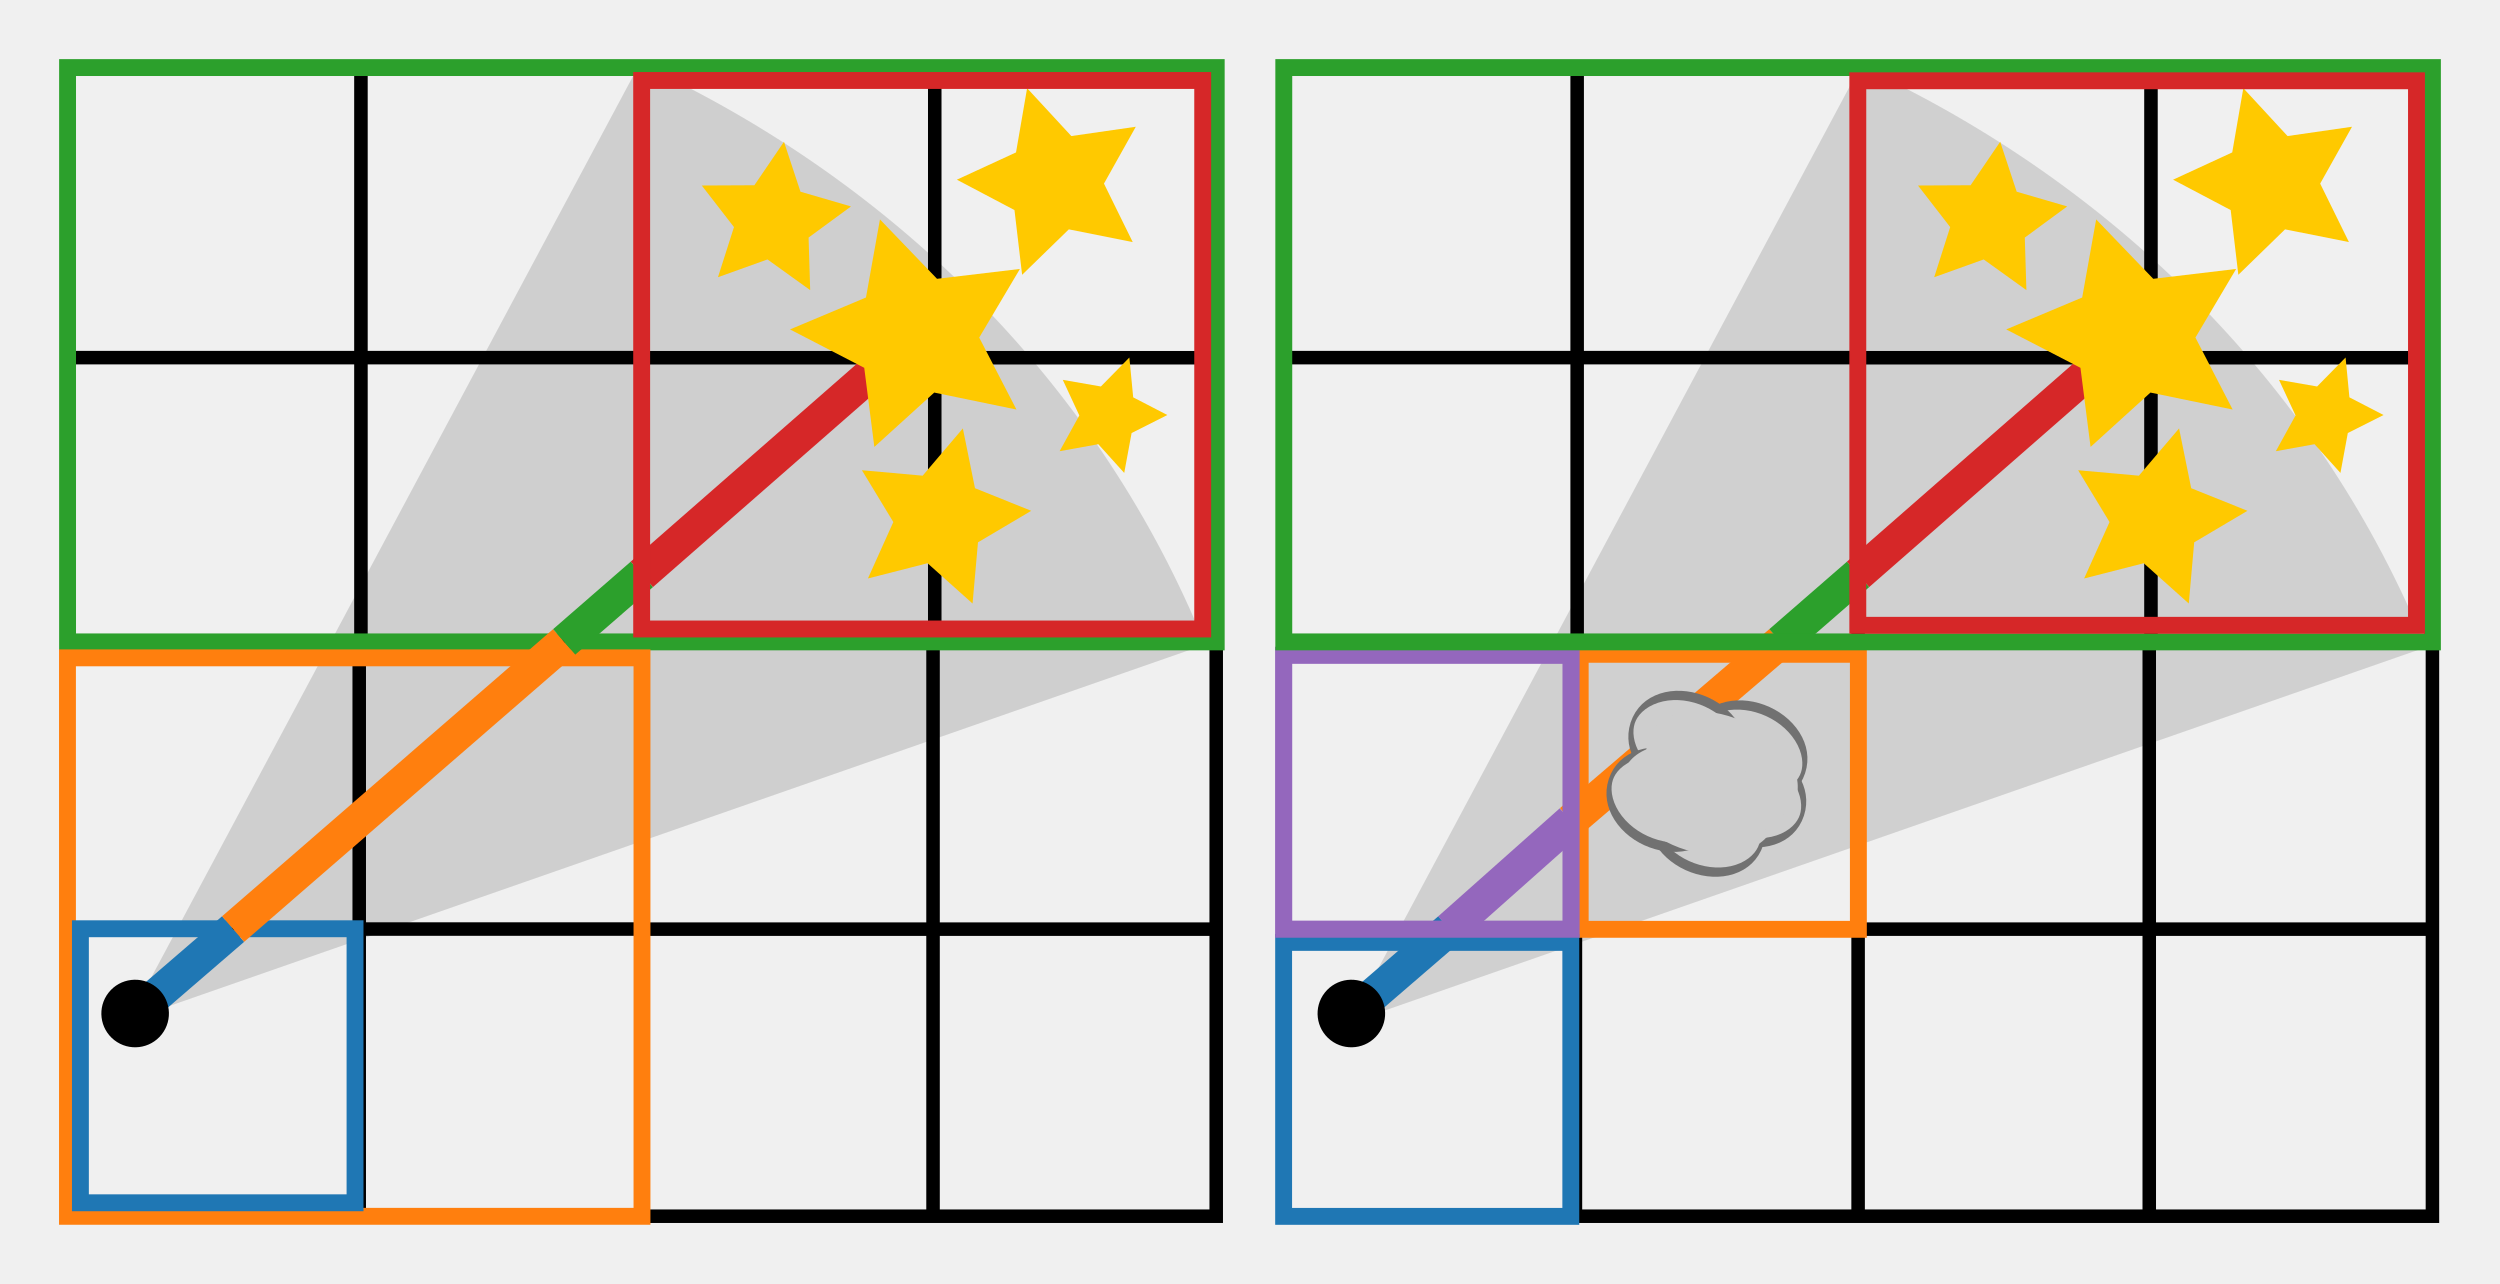
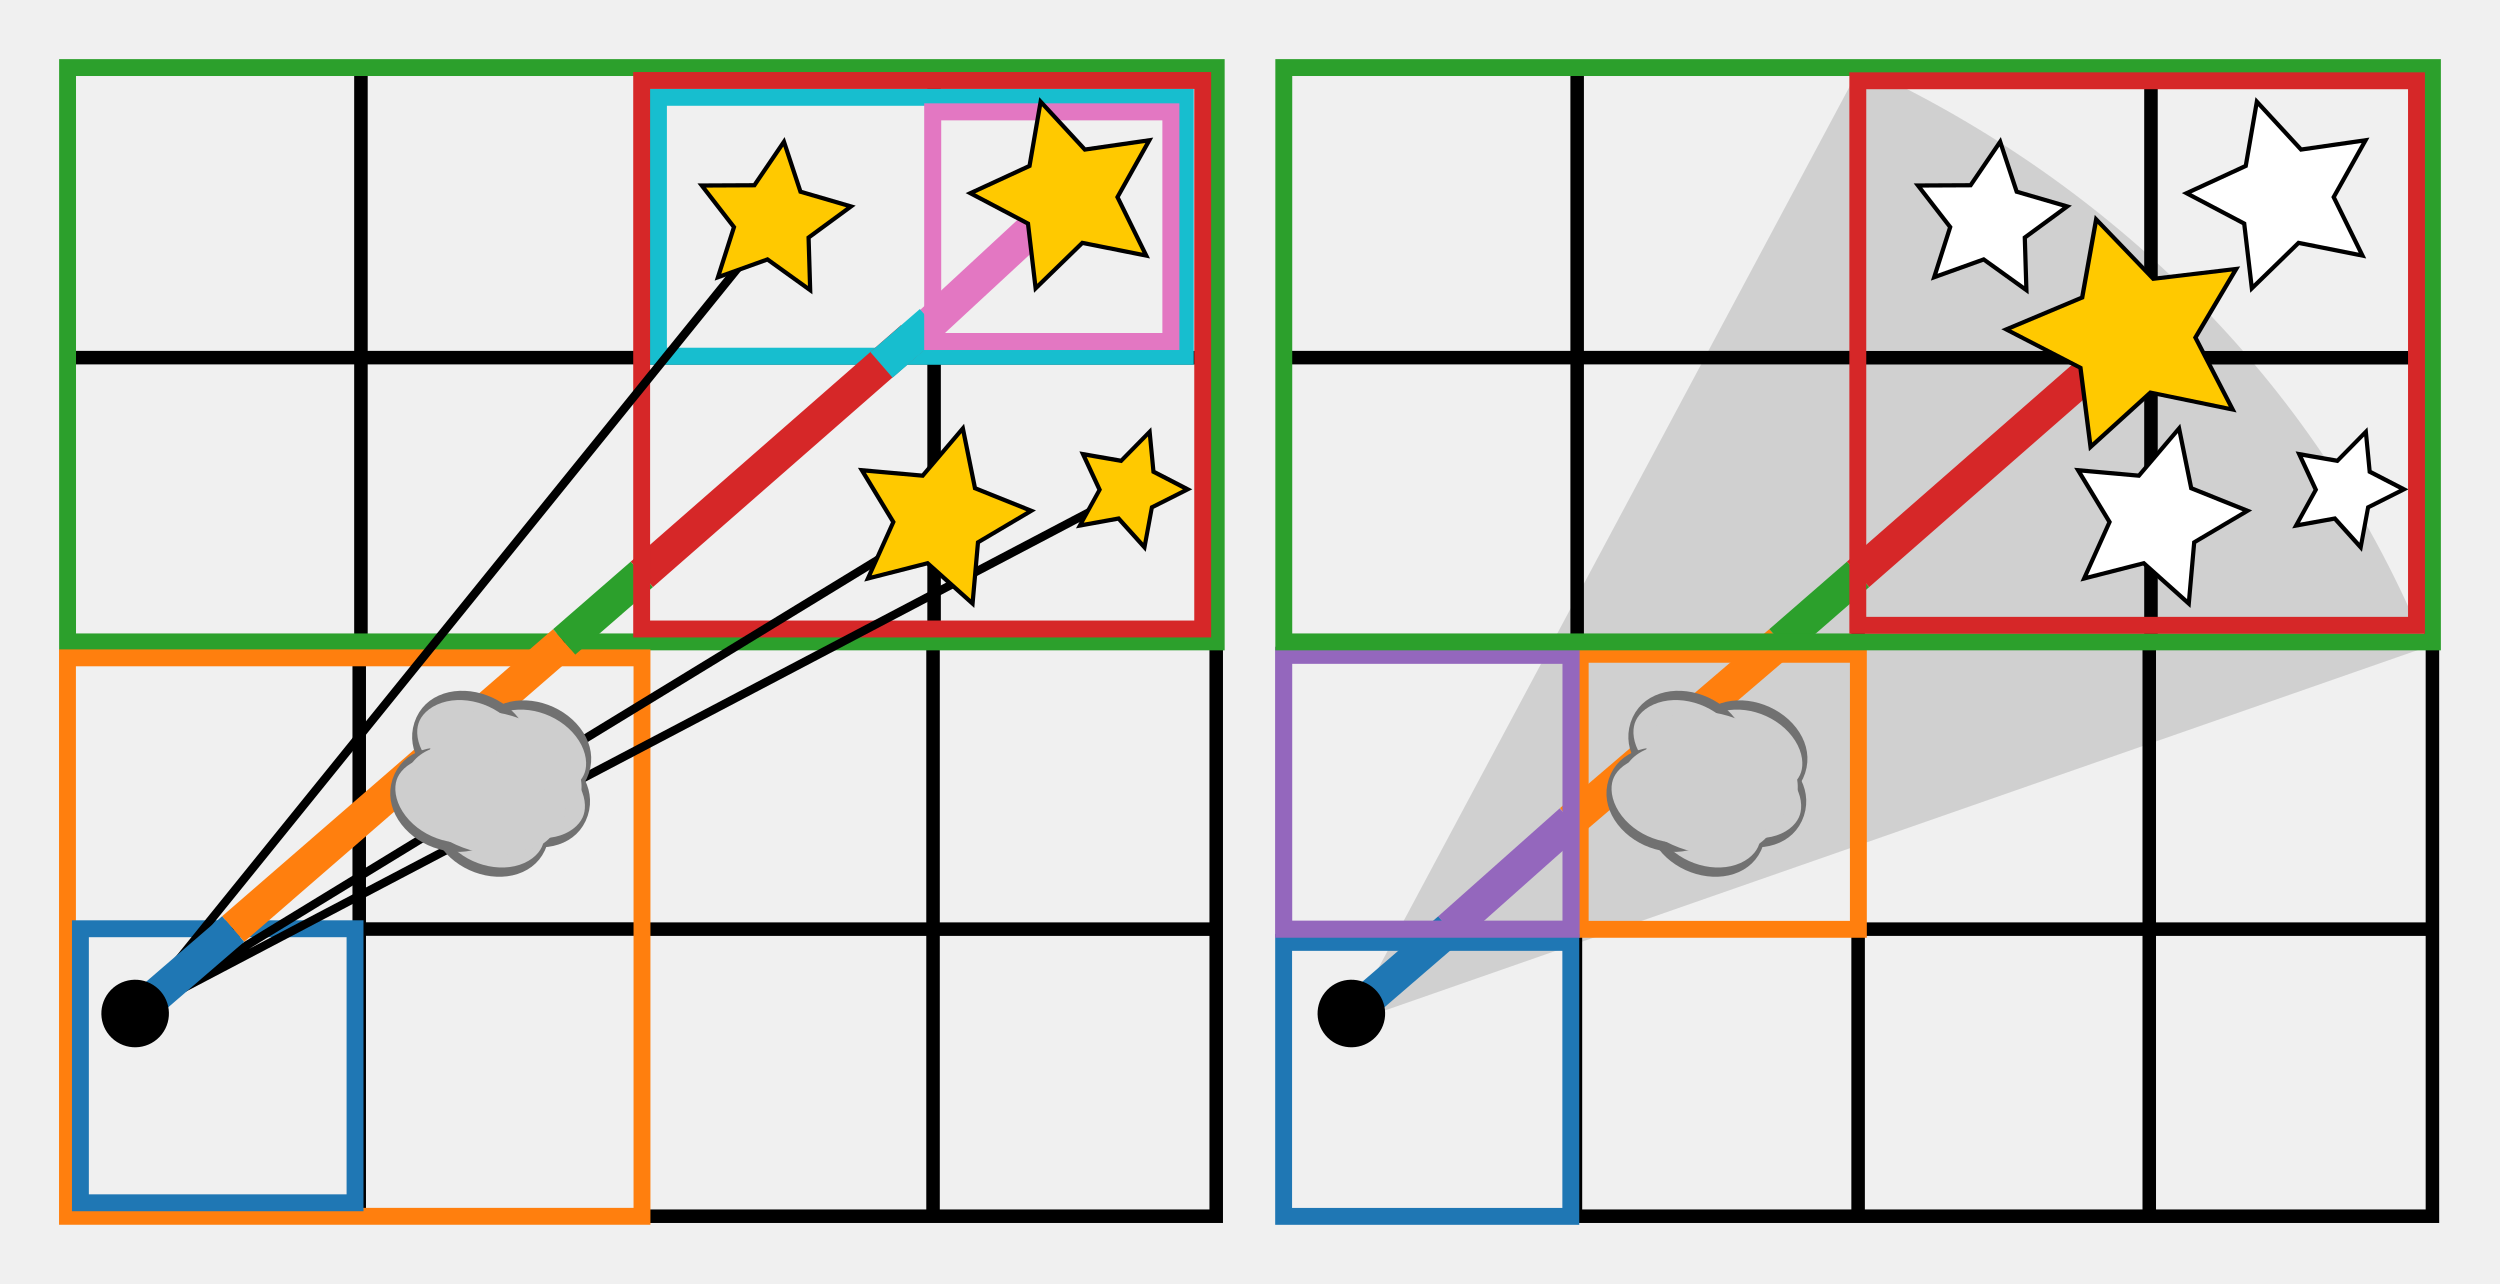
<svg xmlns="http://www.w3.org/2000/svg" width="740" height="380" viewBox="0 0 740 380" id="svg2" version="1.1">
  <defs id="defs4" />
  <g id="layer1" transform="translate(0,-672.3622)">
    <path style="opacity:1;fill:#000000;fill-opacity:0.133;stroke:none;stroke-width:5;stroke-miterlimit:4;stroke-dasharray:none;stroke-dashoffset:0;stroke-opacity:1" id="path4337-6" d="m 550.686,692.009 a 340.44,316.097 0 0 1 167.332,171.949 L 399.337,975.151 Z" />
-     <path style="opacity:1;fill:#000000;fill-opacity:0.137;stroke:none;stroke-width:5;stroke-miterlimit:4;stroke-dasharray:none;stroke-dashoffset:0;stroke-opacity:1" id="path4337" d="M 189.349,691.22 A 340.44,316.097 0 0 1 356.681,863.169 L 38,974.362 Z" />
    <path style="fill:none;fill-rule:evenodd;stroke:#000000;stroke-width:4;stroke-linecap:butt;stroke-linejoin:miter;stroke-miterlimit:4;stroke-dasharray:none;stroke-opacity:1" d="m 636.686,863.38 0,-170" id="path4276-3-6-5-2" />
    <path style="fill:none;fill-rule:evenodd;stroke:#000000;stroke-width:4;stroke-linecap:butt;stroke-linejoin:miter;stroke-miterlimit:4;stroke-dasharray:none;stroke-opacity:1" d="m 466.838,863.352 0,-170" id="path4276-7-3-9" />
    <path style="fill:none;fill-rule:evenodd;stroke:#000000;stroke-width:4;stroke-linecap:butt;stroke-linejoin:miter;stroke-miterlimit:4;stroke-dasharray:none;stroke-opacity:1" d="m 636.179,1032.521 0,-170" id="path4276-3-5-1" />
    <path style="fill:none;fill-rule:evenodd;stroke:#000000;stroke-width:4;stroke-linecap:butt;stroke-linejoin:miter;stroke-miterlimit:4;stroke-dasharray:none;stroke-opacity:1" d="m 466.33,1032.492 0,-170" id="path4276-6-2" />
    <path style="fill:none;fill-rule:evenodd;stroke:#000000;stroke-width:4;stroke-linecap:butt;stroke-linejoin:miter;stroke-miterlimit:4;stroke-dasharray:none;stroke-opacity:1" d="m 720.356,778.25 -170,0" id="path4276-3-6-7" />
    <path style="fill:none;fill-rule:evenodd;stroke:#000000;stroke-width:4;stroke-linecap:butt;stroke-linejoin:miter;stroke-miterlimit:4;stroke-dasharray:none;stroke-opacity:1" d="m 550.508,778.222 -170,0" id="path4276-7-0" />
    <path style="fill:none;fill-rule:evenodd;stroke:#000000;stroke-width:4;stroke-linecap:butt;stroke-linejoin:miter;stroke-miterlimit:4;stroke-dasharray:none;stroke-opacity:1" d="m 719.849,947.39 -170,0" id="path4276-3-9" />
    <path style="fill:none;fill-rule:evenodd;stroke:#000000;stroke-width:4;stroke-linecap:butt;stroke-linejoin:miter;stroke-miterlimit:4;stroke-dasharray:none;stroke-opacity:1" d="m 550,947.362 -170,0" id="path4276-36" />
-     <path style="fill:none;fill-rule:evenodd;stroke:#000000;stroke-width:4;stroke-linecap:butt;stroke-linejoin:miter;stroke-miterlimit:4;stroke-dasharray:none;stroke-opacity:1" d="m 276.686,863.38 0,-170" id="path4276-3-6-5" />
+     <path style="fill:none;fill-rule:evenodd;stroke:#000000;stroke-width:4;stroke-linecap:butt;stroke-linejoin:miter;stroke-miterlimit:4;stroke-dasharray:none;stroke-opacity:1" d="m 276.491,864.552 0,-170" id="path4276-3-6-5" />
    <path style="fill:none;fill-rule:evenodd;stroke:#000000;stroke-width:4;stroke-linecap:butt;stroke-linejoin:miter;stroke-miterlimit:4;stroke-dasharray:none;stroke-opacity:1" d="m 106.838,863.352 0,-170" id="path4276-7-3" />
    <path style="fill:none;fill-rule:evenodd;stroke:#000000;stroke-width:4;stroke-linecap:butt;stroke-linejoin:miter;stroke-miterlimit:4;stroke-dasharray:none;stroke-opacity:1" d="m 276.179,1032.521 0,-170" id="path4276-3-5" />
    <path style="fill:none;fill-rule:evenodd;stroke:#000000;stroke-width:4;stroke-linecap:butt;stroke-linejoin:miter;stroke-miterlimit:4;stroke-dasharray:none;stroke-opacity:1" d="m 106.33,1032.492 0,-170" id="path4276-6" />
    <path style="fill:none;fill-rule:evenodd;stroke:#000000;stroke-width:4;stroke-linecap:butt;stroke-linejoin:miter;stroke-miterlimit:4;stroke-dasharray:none;stroke-opacity:1" d="m 360.356,778.25 -170,0" id="path4276-3-6" />
    <path style="fill:none;fill-rule:evenodd;stroke:#000000;stroke-width:4;stroke-linecap:butt;stroke-linejoin:miter;stroke-miterlimit:4;stroke-dasharray:none;stroke-opacity:1" d="m 190.508,778.222 -170,0" id="path4276-7" />
    <path style="fill:none;fill-rule:evenodd;stroke:#000000;stroke-width:4;stroke-linecap:butt;stroke-linejoin:miter;stroke-miterlimit:4;stroke-dasharray:none;stroke-opacity:1" d="m 359.849,947.39 -170,0" id="path4276-3" />
    <path style="fill:none;fill-rule:evenodd;stroke:#000000;stroke-width:1px;stroke-linecap:butt;stroke-linejoin:miter;stroke-opacity:1" d="m 400,972.362 230,-200" id="path4383" />
    <rect style="fill:none;fill-opacity:1;stroke:#000000;stroke-width:7;stroke-miterlimit:4;stroke-dasharray:none;stroke-dashoffset:0;stroke-opacity:1" id="rect4138" width="1220" height="720" x="-6.017" y="1476.379" />
    <path style="fill:none;fill-rule:evenodd;stroke:#000000;stroke-width:7;stroke-linecap:butt;stroke-linejoin:miter;stroke-miterlimit:4;stroke-dasharray:none;stroke-opacity:1" d="m 603.984,1476.379 0,720" id="path4140" />
    <path style="fill:none;fill-rule:evenodd;stroke:#000000;stroke-width:7;stroke-linecap:butt;stroke-linejoin:miter;stroke-miterlimit:4;stroke-dasharray:none;stroke-opacity:1" d="m -6.017,1836.379 1220,0" id="path4142" />
    <path style="fill:none;fill-rule:evenodd;stroke:#000000;stroke-width:7;stroke-linecap:butt;stroke-linejoin:miter;stroke-miterlimit:4;stroke-dasharray:none;stroke-opacity:1" d="m 303.983,2196.379 0,-360" id="path4144" />
    <path style="fill:none;fill-rule:evenodd;stroke:#000000;stroke-width:7;stroke-linecap:butt;stroke-linejoin:miter;stroke-miterlimit:4;stroke-dasharray:none;stroke-opacity:1" d="m 903.984,1476.379 0,360" id="path4146" />
    <path style="fill:none;fill-rule:evenodd;stroke:#000000;stroke-width:7;stroke-linecap:butt;stroke-linejoin:miter;stroke-miterlimit:4;stroke-dasharray:none;stroke-opacity:1" d="m 153.983,2196.379 0,-190" id="path4150" />
    <path style="fill:none;fill-rule:evenodd;stroke:#000000;stroke-width:7;stroke-linecap:butt;stroke-linejoin:miter;stroke-miterlimit:4;stroke-dasharray:none;stroke-opacity:1" d="m -6.017,2006.379 310,0" id="path4152" />
    <path style="fill:none;fill-rule:evenodd;stroke:#000000;stroke-width:1px;stroke-linecap:butt;stroke-linejoin:miter;stroke-opacity:1" d="m 53.983,2146.379 1010,-500" id="path4158" />
    <path style="fill:none;fill-rule:evenodd;stroke:#1f77b4;stroke-width:15;stroke-linecap:butt;stroke-linejoin:miter;stroke-miterlimit:4;stroke-dasharray:none;stroke-opacity:1" d="m 53.983,2146.379 100,-50" id="path4160" />
    <path style="fill:none;fill-rule:evenodd;stroke:#ff7f0e;stroke-width:15;stroke-linecap:butt;stroke-linejoin:miter;stroke-miterlimit:4;stroke-dasharray:none;stroke-opacity:1" d="m 303.983,2021.379 -150,75" id="path4162" />
    <path style="fill:none;fill-rule:evenodd;stroke:#2ca02c;stroke-width:15;stroke-linecap:butt;stroke-linejoin:miter;stroke-miterlimit:4;stroke-dasharray:none;stroke-opacity:1" d="m 303.983,2021.379 300,-147" id="path4164" />
    <path style="fill:none;fill-rule:evenodd;stroke:#000000;stroke-width:1;stroke-linecap:butt;stroke-linejoin:miter;stroke-miterlimit:4;stroke-dasharray:none;stroke-opacity:1" d="m 903.984,1725.379 -300,149" id="path4166" />
    <path style="fill:none;fill-rule:evenodd;stroke:#d62728;stroke-width:15;stroke-linecap:butt;stroke-linejoin:miter;stroke-miterlimit:4;stroke-dasharray:none;stroke-opacity:1" d="m 680.984,1836.379 -77,38" id="path4168" />
    <path style="fill:none;fill-rule:evenodd;stroke:#9467bd;stroke-width:15;stroke-linecap:butt;stroke-linejoin:miter;stroke-miterlimit:4;stroke-dasharray:none;stroke-opacity:1" d="m 680.984,1836.379 223,-111" id="path4170" />
    <path style="fill:none;fill-rule:evenodd;stroke:#8c564b;stroke-width:15;stroke-linecap:butt;stroke-linejoin:miter;stroke-miterlimit:4;stroke-dasharray:none;stroke-opacity:1" d="m 903.984,1725.379 158,-78" id="path4172" />
    <path style="fill:#000000;fill-opacity:1;stroke:none;stroke-width:1.904;stroke-miterlimit:4;stroke-dasharray:none;stroke-dashoffset:0;stroke-opacity:1" id="path4156" d="m 72.292,2132.509 a 18.736,18.736 0 0 1 3.153,26.308 18.736,18.736 0 0 1 -26.308,3.153 18.736,18.736 0 0 1 -3.154,-26.308 18.736,18.736 0 0 1 26.308,-3.155" />
    <path style="fill:#ffc900;fill-opacity:1;stroke:none;stroke-width:4;stroke-miterlimit:4;stroke-dasharray:none;stroke-dashoffset:0;stroke-opacity:1" id="path4154" d="m 1055.461,437.793 -26.161,-0.136 -14.943,21.474 -7.955,-24.922 -25.04,-7.576 21.244,-15.267 -0.533,-26.156 21.085,15.487 24.711,-8.589 -8.213,24.838 z" transform="matrix(0.8149636,0.5795122,-0.5795122,0.8149636,402.0646,647.6592)" />
    <path style="fill:#ffc900;fill-opacity:1;stroke:none;stroke-width:4;stroke-miterlimit:4;stroke-dasharray:none;stroke-dashoffset:0;stroke-opacity:1" id="path4154-5" d="m 1032.774,431.665 -26.161,-0.136 -14.943,21.474 -7.955,-24.922 -25.04,-7.576 21.244,-15.267 -0.533,-26.156 21.085,15.487 24.711,-8.589 -8.213,24.838 z" transform="matrix(1.564994,0.3152029,-0.29778,1.478489,-376.6299,711.7462)" />
    <path style="fill:#ffc900;fill-opacity:1;stroke:none;stroke-width:4;stroke-miterlimit:4;stroke-dasharray:none;stroke-dashoffset:0;stroke-opacity:1" id="path4154-6" d="m 1095.582,600.313 -26.161,-0.136 -14.943,21.474 -7.955,-24.922 -25.04,-7.576 21.244,-15.267 -0.533,-26.156 21.085,15.487 24.711,-8.589 -8.213,24.838 z" transform="matrix(0.8603799,0.7617015,-0.7817544,0.8830307,615.9607,407.371)" />
    <path style="fill:#ffc900;fill-opacity:1;stroke:none;stroke-width:4;stroke-miterlimit:4;stroke-dasharray:none;stroke-dashoffset:0;stroke-opacity:1" id="path4154-2" d="m 1202.922,561.327 -26.161,-0.136 -14.943,21.474 -7.955,-24.922 -25.04,-7.576 21.244,-15.267 -0.533,-26.156 21.085,15.487 24.711,-8.589 -8.213,24.838 z" transform="matrix(-0.3715915,0.6816355,-0.6417934,-0.3498717,1939.824,1072.643)" />
    <path style="fill:#ffc900;fill-opacity:1;stroke:none;stroke-width:4;stroke-miterlimit:4;stroke-dasharray:none;stroke-dashoffset:0;stroke-opacity:1" id="path4154-9" d="m 1202.155,448.519 -26.161,-0.136 -14.943,21.474 -7.955,-24.922 -25.04,-7.576 21.244,-15.267 -0.533,-26.156 21.085,15.487 24.711,-8.589 -8.213,24.838 z" transform="matrix(1.215964,0.23555,-0.2356592,1.216528,-187.1416,763.3916)" />
    <path style="fill:none;fill-rule:evenodd;stroke:#000000;stroke-width:7;stroke-linecap:butt;stroke-linejoin:miter;stroke-miterlimit:4;stroke-dasharray:none;stroke-opacity:1" d="m 1561.984,2006.379 300,0" id="path4656" />
    <g id="g4623" transform="matrix(-0.3789016,-0.09054218,0.3236743,-0.5481877,1799.678,2057.205)">
      <g id="g4645">
        <path style="fill:#cecece;fill-opacity:1;stroke:#717171;stroke-width:10;stroke-miterlimit:4;stroke-dasharray:none;stroke-dashoffset:0;stroke-opacity:1" id="path4546" d="m 366.514,142.339 a 140,46.667 0 0 1 23.558,65.527 140,46.667 0 0 1 -196.581,7.854 140,46.667 0 0 1 -23.566,-65.527 140,46.667 0 0 1 196.58,-7.857" />
        <path style="fill:#cecece;fill-opacity:1;stroke:#717171;stroke-width:10;stroke-miterlimit:4;stroke-dasharray:none;stroke-dashoffset:0;stroke-opacity:1" id="path4546-1" d="M 434.639,98.901 A 140,46.667 0 0 1 458.197,164.429 140,46.667 0 0 1 261.616,172.283 140,46.667 0 0 1 238.05,106.756 140,46.667 0 0 1 434.629,98.899" />
        <path style="fill:#cecece;fill-opacity:1;stroke:#717171;stroke-width:10;stroke-miterlimit:4;stroke-dasharray:none;stroke-dashoffset:0;stroke-opacity:1" id="path4546-2" d="m 398.701,183.589 a 140,46.667 0 0 1 23.558,65.527 140,46.667 0 0 1 -196.581,7.854 140,46.667 0 0 1 -23.566,-65.527 140,46.667 0 0 1 196.58,-7.857" />
        <path style="fill:#cecece;fill-opacity:1;stroke:#717171;stroke-width:10;stroke-miterlimit:4;stroke-dasharray:none;stroke-dashoffset:0;stroke-opacity:1" id="path4546-7" d="m 545.264,169.839 a 140,46.667 0 0 1 23.558,65.527 140,46.667 0 0 1 -196.581,7.854 140,46.667 0 0 1 -23.566,-65.527 140,46.667 0 0 1 196.58,-7.857" />
        <path style="fill:#cecece;fill-opacity:1;stroke:#717171;stroke-width:10;stroke-miterlimit:4;stroke-dasharray:none;stroke-dashoffset:0;stroke-opacity:1" id="path4546-0" d="m 548.389,107.339 a 140,46.667 0 0 1 23.558,65.527 140,46.667 0 0 1 -196.581,7.854 140,46.667 0 0 1 -23.566,-65.527 140,46.667 0 0 1 196.58,-7.857" />
        <path style="fill:#cecece;fill-opacity:1;stroke:none;stroke-width:10;stroke-miterlimit:4;stroke-dasharray:none;stroke-dashoffset:0;stroke-opacity:1" id="path4546-0-9" d="m 464.799,152.571 a 183.75,52.135 0 0 1 30.92,73.206 183.75,52.135 0 0 1 -258.012,8.774 183.75,52.135 0 0 1 -30.931,-73.206 183.75,52.135 0 0 1 258.011,-8.778" />
        <path style="fill:#cecece;fill-opacity:1;stroke:none;stroke-width:10;stroke-miterlimit:4;stroke-dasharray:none;stroke-dashoffset:0;stroke-opacity:1" id="path4546-0-9-3" d="m 493.237,118.196 a 183.75,52.135 0 0 1 30.92,73.206 183.75,52.135 0 0 1 -258.012,8.774 183.75,52.135 0 0 1 -30.931,-73.206 183.75,52.135 0 0 1 258.011,-8.778" />
        <path style="fill:#cecece;fill-opacity:1;stroke:none;stroke-width:10;stroke-miterlimit:4;stroke-dasharray:none;stroke-dashoffset:0;stroke-opacity:1" id="path4546-0-9-6" d="m 479.799,155.071 a 183.75,52.135 0 0 1 30.92,73.206 183.75,52.135 0 0 1 -258.012,8.774 183.75,52.135 0 0 1 -30.931,-73.206 183.75,52.135 0 0 1 258.011,-8.778" />
        <path style="fill:#cecece;fill-opacity:1;stroke:none;stroke-width:10;stroke-miterlimit:4;stroke-dasharray:none;stroke-dashoffset:0;stroke-opacity:1" id="path4546-0-9-0" d="m 508.916,114.372 a 183.75,52.135 0 0 1 30.92,73.206 183.75,52.135 0 0 1 -258.012,8.774 183.75,52.135 0 0 1 -30.931,-73.206 183.75,52.135 0 0 1 258.011,-8.778" />
      </g>
    </g>
    <rect style="fill:none;fill-opacity:1;stroke:#000000;stroke-width:7;stroke-miterlimit:4;stroke-dasharray:none;stroke-dashoffset:0;stroke-opacity:1" id="rect4138-8" width="1220" height="720" x="1251.984" y="1476.379" />
    <path style="fill:none;fill-rule:evenodd;stroke:#000000;stroke-width:7;stroke-linecap:butt;stroke-linejoin:miter;stroke-miterlimit:4;stroke-dasharray:none;stroke-opacity:1" d="m 1861.984,1476.379 0,720" id="path4140-9" />
    <path style="fill:none;fill-rule:evenodd;stroke:#000000;stroke-width:7;stroke-linecap:butt;stroke-linejoin:miter;stroke-miterlimit:4;stroke-dasharray:none;stroke-opacity:1" d="m 1251.984,1836.379 1220,0" id="path4142-7" />
    <path style="fill:none;fill-rule:evenodd;stroke:#000000;stroke-width:7;stroke-linecap:butt;stroke-linejoin:miter;stroke-miterlimit:4;stroke-dasharray:none;stroke-opacity:1" d="m 1561.984,2196.379 0,-360" id="path4144-3" />
    <path style="fill:none;fill-rule:evenodd;stroke:#000000;stroke-width:7;stroke-linecap:butt;stroke-linejoin:miter;stroke-miterlimit:4;stroke-dasharray:none;stroke-opacity:1" d="m 2161.983,1476.379 0,360" id="path4146-6" />
    <path style="fill:none;fill-rule:evenodd;stroke:#000000;stroke-width:7;stroke-linecap:butt;stroke-linejoin:miter;stroke-miterlimit:4;stroke-dasharray:none;stroke-opacity:1" d="m 1411.984,2196.379 0,-190" id="path4150-1" />
    <path style="fill:none;fill-rule:evenodd;stroke:#000000;stroke-width:7;stroke-linecap:butt;stroke-linejoin:miter;stroke-miterlimit:4;stroke-dasharray:none;stroke-opacity:1" d="m 1251.984,2006.379 310,0" id="path4152-2" />
    <path style="fill:none;fill-rule:evenodd;stroke:#000000;stroke-width:1px;stroke-linecap:butt;stroke-linejoin:miter;stroke-opacity:1" d="m 1311.984,2146.379 1010,-500" id="path4158-9" />
    <path style="fill:none;fill-rule:evenodd;stroke:#1f77b4;stroke-width:15;stroke-linecap:butt;stroke-linejoin:miter;stroke-miterlimit:4;stroke-dasharray:none;stroke-opacity:1" d="m 1311.984,2146.379 100,-50" id="path4160-3" />
    <path style="fill:none;fill-rule:evenodd;stroke:#ff7f0e;stroke-width:15;stroke-linecap:butt;stroke-linejoin:miter;stroke-miterlimit:4;stroke-dasharray:none;stroke-opacity:1" d="m 1561.984,2021.379 -150,75" id="path4162-1" />
    <path style="fill:none;fill-rule:evenodd;stroke:#000000;stroke-width:1;stroke-linecap:butt;stroke-linejoin:miter;stroke-miterlimit:4;stroke-dasharray:none;stroke-opacity:1" d="m 2161.983,1725.379 -300,149" id="path4166-9" />
    <path style="fill:none;fill-rule:evenodd;stroke:#d62728;stroke-width:15;stroke-linecap:butt;stroke-linejoin:miter;stroke-miterlimit:4;stroke-dasharray:none;stroke-opacity:1" d="m 1938.984,1836.379 -77,38" id="path4168-4" />
    <path style="fill:none;fill-rule:evenodd;stroke:#9467bd;stroke-width:15;stroke-linecap:butt;stroke-linejoin:miter;stroke-miterlimit:4;stroke-dasharray:none;stroke-opacity:1" d="m 1938.984,1836.379 223,-111" id="path4170-7" />
    <path style="fill:none;fill-rule:evenodd;stroke:#8c564b;stroke-width:15;stroke-linecap:butt;stroke-linejoin:miter;stroke-miterlimit:4;stroke-dasharray:none;stroke-opacity:1" d="m 2161.983,1725.379 158,-78" id="path4172-8" />
    <path style="fill:#ffc900;fill-opacity:1;stroke:none;stroke-width:4;stroke-miterlimit:4;stroke-dasharray:none;stroke-dashoffset:0;stroke-opacity:1" id="path4154-4" d="m 1055.461,437.793 -26.161,-0.136 -14.943,21.474 -7.955,-24.922 -25.04,-7.576 21.244,-15.267 -0.533,-26.156 21.085,15.487 24.711,-8.589 -8.213,24.838 z" transform="matrix(0.8149636,0.5795122,-0.5795122,0.8149636,1664.259,642.7195)" />
    <path style="fill:#000000;fill-opacity:1;stroke:none;stroke-width:1.904;stroke-miterlimit:4;stroke-dasharray:none;stroke-dashoffset:0;stroke-opacity:1" id="path4156-5" d="m 1330.292,2132.509 a 18.736,18.736 0 0 1 3.153,26.308 18.736,18.736 0 0 1 -26.308,3.153 18.736,18.736 0 0 1 -3.154,-26.308 18.736,18.736 0 0 1 26.308,-3.155" />
    <path style="fill:#ffc900;fill-opacity:1;stroke:none;stroke-width:4;stroke-miterlimit:4;stroke-dasharray:none;stroke-dashoffset:0;stroke-opacity:1" id="path4154-5-0" d="m 1032.774,431.665 -26.161,-0.136 -14.943,21.474 -7.955,-24.922 -25.04,-7.576 21.244,-15.267 -0.533,-26.156 21.085,15.487 24.711,-8.589 -8.213,24.838 z" transform="matrix(1.564994,0.3152029,-0.29778,1.478489,885.5643,706.8066)" />
    <path style="fill:#ffc900;fill-opacity:1;stroke:none;stroke-width:4;stroke-miterlimit:4;stroke-dasharray:none;stroke-dashoffset:0;stroke-opacity:1" id="path4154-6-3" d="m 1095.582,600.313 -26.161,-0.136 -14.943,21.474 -7.955,-24.922 -25.04,-7.576 21.244,-15.267 -0.533,-26.156 21.085,15.487 24.711,-8.589 -8.213,24.838 z" transform="matrix(0.8603799,0.7617015,-0.7817544,0.8830307,1878.155,402.4313)" />
    <path style="fill:#ffc900;fill-opacity:1;stroke:none;stroke-width:4;stroke-miterlimit:4;stroke-dasharray:none;stroke-dashoffset:0;stroke-opacity:1" id="path4154-2-6" d="m 1202.922,561.327 -26.161,-0.136 -14.943,21.474 -7.955,-24.922 -25.04,-7.576 21.244,-15.267 -0.533,-26.156 21.085,15.487 24.711,-8.589 -8.213,24.838 z" transform="matrix(-0.3715915,0.6816355,-0.6417934,-0.3498717,3202.018,1067.703)" />
    <path style="fill:#ffc900;fill-opacity:1;stroke:none;stroke-width:4;stroke-miterlimit:4;stroke-dasharray:none;stroke-dashoffset:0;stroke-opacity:1" id="path4154-9-1" d="m 1202.155,448.519 -26.161,-0.136 -14.943,21.474 -7.955,-24.922 -25.04,-7.576 21.244,-15.267 -0.533,-26.156 21.085,15.487 24.711,-8.589 -8.213,24.838 z" transform="matrix(1.215964,0.23555,-0.2356592,1.216528,1075.053,758.4519)" />
    <path style="fill:none;fill-rule:evenodd;stroke:#e377c2;stroke-width:15;stroke-linecap:butt;stroke-linejoin:miter;stroke-miterlimit:4;stroke-dasharray:none;stroke-opacity:1" d="m 1591.984,2006.379 -30.703,15.117" id="path5376" />
    <path style="fill:none;fill-rule:evenodd;stroke:#17becf;stroke-width:15;stroke-linecap:butt;stroke-linejoin:miter;stroke-miterlimit:4;stroke-dasharray:none;stroke-opacity:1" d="m 1592.042,2006.457 270.43,-131.687" id="path5417" />
    <path style="fill:none;fill-rule:evenodd;stroke:#000000;stroke-width:4;stroke-linecap:butt;stroke-linejoin:miter;stroke-opacity:1;stroke-miterlimit:4;stroke-dasharray:none" d="m 20,692.362 0,340 340,0 0,-340 -340,0" id="path4252" />
    <path style="fill:none;fill-rule:evenodd;stroke:#000000;stroke-width:4;stroke-linecap:butt;stroke-linejoin:miter;stroke-opacity:1;stroke-miterlimit:4;stroke-dasharray:none" d="m 380,1032.362 340,0 0,-340 -340,0 z" id="path4254" />
    <path style="fill:none;fill-rule:evenodd;stroke:#000000;stroke-width:4;stroke-linecap:butt;stroke-linejoin:miter;stroke-opacity:1;stroke-miterlimit:4;stroke-dasharray:none" d="m 190,692.362 0,340" id="path4270" />
    <path style="fill:none;fill-rule:evenodd;stroke:#000000;stroke-width:4;stroke-linecap:butt;stroke-linejoin:miter;stroke-opacity:1;stroke-miterlimit:4;stroke-dasharray:none" d="m 20,862.362 340,0" id="path4272" />
    <rect style="opacity:1;fill:none;fill-opacity:1;stroke:#2ca02c;stroke-width:5;stroke-miterlimit:4;stroke-dasharray:none;stroke-dashoffset:0;stroke-opacity:1" id="rect4484" width="340" height="170" x="20" y="692.362" />
    <path style="fill:none;fill-rule:evenodd;stroke:#000000;stroke-width:4;stroke-linecap:butt;stroke-linejoin:miter;stroke-opacity:1;stroke-miterlimit:4;stroke-dasharray:none" d="m 190,947.362 -170,0" id="path4276" />
    <path style="fill:none;fill-rule:evenodd;stroke:#000000;stroke-width:4;stroke-linecap:butt;stroke-linejoin:miter;stroke-opacity:1;stroke-miterlimit:4;stroke-dasharray:none" d="m 105,1032.362 0,-85" id="path4278" />
    <rect style="opacity:1;fill:none;fill-opacity:1;stroke:#ff7f0e;stroke-width:5;stroke-miterlimit:4;stroke-dasharray:none;stroke-dashoffset:0;stroke-opacity:1" id="rect4482" width="170.057" height="165.307" x="19.971" y="867.084" />
    <rect style="opacity:1;fill:none;fill-opacity:1;stroke:#1f77b4;stroke-width:5;stroke-miterlimit:4;stroke-dasharray:none;stroke-dashoffset:0;stroke-opacity:1" id="rect4480" width="81.29" height="81.113" x="23.8" y="947.273" />
    <path style="fill:none;fill-rule:evenodd;stroke:#000000;stroke-width:4;stroke-linecap:butt;stroke-linejoin:miter;stroke-opacity:1;stroke-miterlimit:4;stroke-dasharray:none" d="m 550,1032.362 0,-340" id="path4280" />
    <path style="fill:none;fill-rule:evenodd;stroke:#000000;stroke-width:4;stroke-linecap:butt;stroke-linejoin:miter;stroke-opacity:1;stroke-miterlimit:4;stroke-dasharray:none" d="m 380,862.362 340,0" id="path4282" />
    <path style="fill:none;fill-rule:evenodd;stroke:#000000;stroke-width:4;stroke-linecap:butt;stroke-linejoin:miter;stroke-opacity:1;stroke-miterlimit:4;stroke-dasharray:none" d="m 465,1032.362 0,-170" id="path4288" />
    <path style="fill:none;fill-rule:evenodd;stroke:#000000;stroke-width:1px;stroke-linecap:butt;stroke-linejoin:miter;stroke-opacity:1" d="m 40,972.362 230,-200" id="path4309" />
    <path style="fill:none;fill-rule:evenodd;stroke:#000000;stroke-width:4;stroke-linecap:butt;stroke-linejoin:miter;stroke-opacity:1;stroke-miterlimit:4;stroke-dasharray:none" d="m 380,947.362 170,0" id="path4311" />
    <rect style="opacity:1;fill:none;fill-opacity:1;stroke:none;stroke-width:5;stroke-miterlimit:4;stroke-dasharray:none;stroke-dashoffset:0;stroke-opacity:1" id="rect4430" width="85" height="85" x="20" y="947.362" />
-     <path style="fill:none;fill-rule:evenodd;stroke:#1f77b4;stroke-width:10;stroke-linecap:butt;stroke-linejoin:miter;stroke-opacity:1;stroke-miterlimit:4;stroke-dasharray:none" d="m 40,972.362 29,-25" id="path4460" />
    <path style="fill:none;fill-rule:evenodd;stroke:#000000;stroke-width:1px;stroke-linecap:butt;stroke-linejoin:miter;stroke-opacity:1" d="m 69,947.362 100,-87" id="path4462" />
    <path style="fill:none;fill-rule:evenodd;stroke:#ff7f0e;stroke-width:10;stroke-linecap:butt;stroke-linejoin:miter;stroke-opacity:1;stroke-miterlimit:4;stroke-dasharray:none" d="m 167,862.362 -98,85" id="path4464" />
    <path style="fill:none;fill-rule:evenodd;stroke:#2ca02c;stroke-width:10;stroke-linecap:butt;stroke-linejoin:miter;stroke-opacity:1;stroke-miterlimit:4;stroke-dasharray:none" d="m 167,862.362 23,-20" id="path4466" />
+     <rect style="opacity:1;fill:none;fill-opacity:1;stroke:#17becf;stroke-width:5.043;stroke-miterlimit:4;stroke-dasharray:none;stroke-dashoffset:0;stroke-opacity:1" id="rect4480-3" width="155.939" height="76.66" x="194.879" y="701.152" />
    <path style="fill:none;fill-rule:evenodd;stroke:#d62728;stroke-width:10;stroke-linecap:butt;stroke-linejoin:miter;stroke-opacity:1;stroke-miterlimit:4;stroke-dasharray:none" d="m 190,842.362 80,-70" id="path4468" />
    <path style="fill:#1f77b4;fill-rule:evenodd;stroke:#1f77b4;stroke-width:10;stroke-linecap:butt;stroke-linejoin:miter;stroke-opacity:1;stroke-miterlimit:4;stroke-dasharray:none;fill-opacity:1" d="m 400,972.362 29,-25" id="path4470" />
    <path style="fill:none;fill-rule:evenodd;stroke:#9467bd;stroke-width:10;stroke-linecap:butt;stroke-linejoin:miter;stroke-opacity:1;stroke-miterlimit:4;stroke-dasharray:none" d="m 429,947.362 36,-32" id="path4472" />
    <path style="fill:none;fill-rule:evenodd;stroke:#ff7f0e;stroke-width:10;stroke-linecap:butt;stroke-linejoin:miter;stroke-opacity:1;stroke-miterlimit:4;stroke-dasharray:none" d="m 465,915.362 62,-53" id="path4474" />
    <path style="fill:none;fill-rule:evenodd;stroke:#2ca02c;stroke-width:10;stroke-linecap:butt;stroke-linejoin:miter;stroke-opacity:1;stroke-miterlimit:4;stroke-dasharray:none" d="m 527,862.362 23,-20" id="path4476" />
    <path style="fill:none;fill-rule:evenodd;stroke:#d62728;stroke-width:10;stroke-linecap:butt;stroke-linejoin:miter;stroke-opacity:1;stroke-miterlimit:4;stroke-dasharray:none" d="m 550,842.362 80,-70" id="path4478" />
-     <path style="opacity:1;fill:#000000;fill-opacity:1;stroke:none;stroke-width:5;stroke-miterlimit:4;stroke-dasharray:none;stroke-dashoffset:0;stroke-opacity:1" id="path4307" d="m 46.18,964.5 a 10,10 0 0 1 1.683,14.042 10,10 0 0 1 -14.041,1.683 10,10 0 0 1 -1.683,-14.041 10,10 0 0 1 14.041,-1.684" />
-     <path style="fill:#ffc900;fill-opacity:1;stroke:none;stroke-width:4;stroke-miterlimit:4;stroke-dasharray:none;stroke-dashoffset:0;stroke-opacity:1" id="path4154-67" d="m 1055.461,437.793 -26.161,-0.136 -14.943,21.474 -7.955,-24.922 -25.04,-7.576 21.244,-15.267 -0.533,-26.156 21.085,15.487 24.711,-8.589 -8.213,24.838 z" transform="matrix(0.4850132,0.3448879,-0.3448879,0.4850132,-121.1083,181.8913)" />
-     <path style="fill:#ffc900;fill-opacity:1;stroke:none;stroke-width:4;stroke-miterlimit:4;stroke-dasharray:none;stroke-dashoffset:0;stroke-opacity:1" id="path4154-5-5" d="m 1032.774,431.665 -26.161,-0.136 -14.943,21.474 -7.955,-24.922 -25.04,-7.576 21.244,-15.267 -0.533,-26.156 21.085,15.487 24.711,-8.589 -8.213,24.838 z" transform="matrix(0.9313826,0.1875882,-0.1772192,0.8799001,-584.5365,220.0317)" />
-     <path style="fill:#ffc900;fill-opacity:1;stroke:none;stroke-width:4;stroke-miterlimit:4;stroke-dasharray:none;stroke-dashoffset:0;stroke-opacity:1" id="path4154-6-35" d="m 1095.582,600.313 -26.161,-0.136 -14.943,21.474 -7.955,-24.922 -25.04,-7.576 21.244,-15.267 -0.533,-26.156 21.085,15.487 24.711,-8.589 -8.213,24.838 z" transform="matrix(0.5120421,0.4533151,-0.4652493,0.5255223,6.18875,38.88742)" />
-     <path style="fill:#ffc900;fill-opacity:1;stroke:none;stroke-width:4;stroke-miterlimit:4;stroke-dasharray:none;stroke-dashoffset:0;stroke-opacity:1" id="path4154-2-62" d="m 1202.922,561.327 -26.161,-0.136 -14.943,21.474 -7.955,-24.922 -25.04,-7.576 21.244,-15.267 -0.533,-26.156 21.085,15.487 24.711,-8.589 -8.213,24.838 z" transform="matrix(-0.2211471,0.405665,-0.3819536,-0.2082209,794.0657,434.8138)" />
-     <path style="fill:#ffc900;fill-opacity:1;stroke:none;stroke-width:4;stroke-miterlimit:4;stroke-dasharray:none;stroke-dashoffset:0;stroke-opacity:1" id="path4154-9-9" d="m 1202.155,448.519 -26.161,-0.136 -14.943,21.474 -7.955,-24.922 -25.04,-7.576 21.244,-15.267 -0.533,-26.156 21.085,15.487 24.711,-8.589 -8.213,24.838 z" transform="matrix(0.7236624,0.140184,-0.140249,0.723998,-471.7654,250.7677)" />
-     <path style="fill:#ffc900;fill-opacity:1;stroke:none;stroke-width:4;stroke-miterlimit:4;stroke-dasharray:none;stroke-dashoffset:0;stroke-opacity:1" id="path4154-67-3" d="m 1055.461,437.793 -26.161,-0.136 -14.943,21.474 -7.955,-24.922 -25.04,-7.576 21.244,-15.267 -0.533,-26.156 21.085,15.487 24.711,-8.589 -8.213,24.838 z" transform="matrix(0.4850132,0.3448879,-0.3448879,0.4850132,238.8917,181.8913)" />
-     <path style="fill:#ffc900;fill-opacity:1;stroke:none;stroke-width:4;stroke-miterlimit:4;stroke-dasharray:none;stroke-dashoffset:0;stroke-opacity:1" id="path4154-5-5-6" d="m 1032.774,431.665 -26.161,-0.136 -14.943,21.474 -7.955,-24.922 -25.04,-7.576 21.244,-15.267 -0.533,-26.156 21.085,15.487 24.711,-8.589 -8.213,24.838 z" transform="matrix(0.9313826,0.1875882,-0.1772192,0.8799001,-224.5365,220.0317)" />
-     <path style="fill:#ffc900;fill-opacity:1;stroke:none;stroke-width:4;stroke-miterlimit:4;stroke-dasharray:none;stroke-dashoffset:0;stroke-opacity:1" id="path4154-6-35-0" d="m 1095.582,600.313 -26.161,-0.136 -14.943,21.474 -7.955,-24.922 -25.04,-7.576 21.244,-15.267 -0.533,-26.156 21.085,15.487 24.711,-8.589 -8.213,24.838 z" transform="matrix(0.5120421,0.4533151,-0.4652493,0.5255223,366.1888,38.88742)" />
-     <path style="fill:#ffc900;fill-opacity:1;stroke:none;stroke-width:4;stroke-miterlimit:4;stroke-dasharray:none;stroke-dashoffset:0;stroke-opacity:1" id="path4154-2-62-6" d="m 1202.922,561.327 -26.161,-0.136 -14.943,21.474 -7.955,-24.922 -25.04,-7.576 21.244,-15.267 -0.533,-26.156 21.085,15.487 24.711,-8.589 -8.213,24.838 z" transform="matrix(-0.2211471,0.405665,-0.3819536,-0.2082209,1154.066,434.8138)" />
-     <path style="fill:#ffc900;fill-opacity:1;stroke:none;stroke-width:4;stroke-miterlimit:4;stroke-dasharray:none;stroke-dashoffset:0;stroke-opacity:1" id="path4154-9-9-2" d="m 1202.155,448.519 -26.161,-0.136 -14.943,21.474 -7.955,-24.922 -25.04,-7.576 21.244,-15.267 -0.533,-26.156 21.085,15.487 24.711,-8.589 -8.213,24.838 z" transform="matrix(0.7236624,0.140184,-0.140249,0.723998,-111.7654,250.7677)" />
+     <path style="fill:none;fill-rule:evenodd;stroke:#e377c2;stroke-width:10;stroke-linecap:butt;stroke-linejoin:miter;stroke-miterlimit:4;stroke-dasharray:none;stroke-opacity:1" d="m 275.452,768.054 41.534,-38.437" id="path4468-7" />
+     <path style="fill:none;fill-rule:evenodd;stroke:#17becf;stroke-width:10.086;stroke-linecap:butt;stroke-linejoin:miter;stroke-miterlimit:4;stroke-dasharray:none;stroke-opacity:1" d="m 260.902,780.355 14.665,-12.693" id="path4468-9" />
+     <rect style="opacity:1;fill:none;fill-opacity:1;stroke:#e377c2;stroke-width:5.034;stroke-miterlimit:4;stroke-dasharray:none;stroke-dashoffset:0;stroke-opacity:1" id="rect4480-6" width="70.498" height="67.978" x="276.08" y="705.469" />
+     <path style="fill:#ffc900;fill-opacity:1;stroke:#000000;stroke-width:1.695;stroke-miterlimit:4;stroke-dasharray:none;stroke-dashoffset:0;stroke-opacity:1" id="path4154-9-9" d="m 1202.155,448.519 -26.161,-0.136 -14.943,21.474 -7.955,-24.922 -25.04,-7.576 21.244,-15.267 -0.533,-26.156 21.085,15.487 24.711,-8.589 -8.213,24.838 z" transform="matrix(0.7236624,0.140184,-0.140249,0.723998,-467.7654,254.7677)" />
+     <path style="fill:#ffffff;fill-opacity:1;stroke:#000000;stroke-width:2.1;stroke-miterlimit:4;stroke-dasharray:none;stroke-dashoffset:0;stroke-opacity:1" id="path4154-67-3" d="m 1055.461,437.793 -26.161,-0.136 -14.943,21.474 -7.955,-24.922 -25.04,-7.576 21.244,-15.267 -0.533,-26.156 21.085,15.487 24.711,-8.589 -8.213,24.838 z" transform="matrix(0.4850132,0.3448879,-0.3448879,0.4850132,238.8917,181.8913)" />
+     <path style="fill:#ffc900;fill-opacity:1;stroke:#000000;stroke-width:1.354;stroke-miterlimit:4;stroke-dasharray:none;stroke-dashoffset:0;stroke-opacity:1" id="path4154-5-5-6" d="m 1032.774,431.665 -26.161,-0.136 -14.943,21.474 -7.955,-24.922 -25.04,-7.576 21.244,-15.267 -0.533,-26.156 21.085,15.487 24.711,-8.589 -8.213,24.838 z" transform="matrix(0.9313826,0.1875882,-0.1772192,0.8799001,-224.5365,220.0317)" />
+     <path style="fill:#ffffff;fill-opacity:1;stroke:#000000;stroke-width:1.804;stroke-miterlimit:4;stroke-dasharray:none;stroke-dashoffset:0;stroke-opacity:1" id="path4154-6-35-0" d="m 1095.582,600.313 -26.161,-0.136 -14.943,21.474 -7.955,-24.922 -25.04,-7.576 21.244,-15.267 -0.533,-26.156 21.085,15.487 24.711,-8.589 -8.213,24.838 z" transform="matrix(0.5120421,0.4533151,-0.4652493,0.5255223,366.1888,38.88742)" />
+     <path style="fill:#ffffff;fill-opacity:1;stroke:#000000;stroke-width:2.788;stroke-miterlimit:4;stroke-dasharray:none;stroke-dashoffset:0;stroke-opacity:1" id="path4154-2-62-6" d="m 1202.922,561.327 -26.161,-0.136 -14.943,21.474 -7.955,-24.922 -25.04,-7.576 21.244,-15.267 -0.533,-26.156 21.085,15.487 24.711,-8.589 -8.213,24.838 z" transform="matrix(-0.2211471,0.405665,-0.3819536,-0.2082209,1160.066,456.8138)" />
+     <path style="fill:#ffffff;fill-opacity:1;stroke:#000000;stroke-width:1.695;stroke-miterlimit:4;stroke-dasharray:none;stroke-dashoffset:0;stroke-opacity:1" id="path4154-9-9-2" d="m 1202.155,448.519 -26.161,-0.136 -14.943,21.474 -7.955,-24.922 -25.04,-7.576 21.244,-15.267 -0.533,-26.156 21.085,15.487 24.711,-8.589 -8.213,24.838 z" transform="matrix(0.7236624,0.140184,-0.140249,0.723998,-107.7654,254.7677)" />
    <path style="opacity:1;fill:#000000;fill-opacity:1;stroke:none;stroke-width:5;stroke-miterlimit:4;stroke-dasharray:none;stroke-dashoffset:0;stroke-opacity:1" id="path4381" d="m 406.18,964.5 a 10,10 0 0 1 1.683,14.042 10,10 0 0 1 -14.041,1.683 10,10 0 0 1 -1.683,-14.041 10,10 0 0 1 14.041,-1.684" />
    <g id="g4623-6" transform="matrix(-0.1145966,-0.04468021,0.09789347,-0.2705163,531.778,968.6636)">
      <g id="g4645-1">
        <path style="fill:#cecece;fill-opacity:1;stroke:#717171;stroke-width:10;stroke-miterlimit:4;stroke-dasharray:none;stroke-dashoffset:0;stroke-opacity:1" id="path4546-8" d="m 366.514,142.339 a 140,46.667 0 0 1 23.558,65.527 140,46.667 0 0 1 -196.581,7.854 140,46.667 0 0 1 -23.566,-65.527 140,46.667 0 0 1 196.58,-7.857" />
        <path style="fill:#cecece;fill-opacity:1;stroke:#717171;stroke-width:10;stroke-miterlimit:4;stroke-dasharray:none;stroke-dashoffset:0;stroke-opacity:1" id="path4546-1-7" d="M 434.639,98.901 A 140,46.667 0 0 1 458.197,164.429 140,46.667 0 0 1 261.616,172.283 140,46.667 0 0 1 238.05,106.756 140,46.667 0 0 1 434.629,98.899" />
        <path style="fill:#cecece;fill-opacity:1;stroke:#717171;stroke-width:10;stroke-miterlimit:4;stroke-dasharray:none;stroke-dashoffset:0;stroke-opacity:1" id="path4546-2-9" d="m 398.701,183.589 a 140,46.667 0 0 1 23.558,65.527 140,46.667 0 0 1 -196.581,7.854 140,46.667 0 0 1 -23.566,-65.527 140,46.667 0 0 1 196.58,-7.857" />
        <path style="fill:#cecece;fill-opacity:1;stroke:#717171;stroke-width:10;stroke-miterlimit:4;stroke-dasharray:none;stroke-dashoffset:0;stroke-opacity:1" id="path4546-7-2" d="m 545.264,169.839 a 140,46.667 0 0 1 23.558,65.527 140,46.667 0 0 1 -196.581,7.854 140,46.667 0 0 1 -23.566,-65.527 140,46.667 0 0 1 196.58,-7.857" />
        <path style="fill:#cecece;fill-opacity:1;stroke:#717171;stroke-width:10;stroke-miterlimit:4;stroke-dasharray:none;stroke-dashoffset:0;stroke-opacity:1" id="path4546-0-0" d="m 548.389,107.339 a 140,46.667 0 0 1 23.558,65.527 140,46.667 0 0 1 -196.581,7.854 140,46.667 0 0 1 -23.566,-65.527 140,46.667 0 0 1 196.58,-7.857" />
        <path style="fill:#cecece;fill-opacity:1;stroke:none;stroke-width:10;stroke-miterlimit:4;stroke-dasharray:none;stroke-dashoffset:0;stroke-opacity:1" id="path4546-0-9-2" d="m 464.799,152.571 a 183.75,52.135 0 0 1 30.92,73.206 183.75,52.135 0 0 1 -258.012,8.774 183.75,52.135 0 0 1 -30.931,-73.206 183.75,52.135 0 0 1 258.011,-8.778" />
        <path style="fill:#cecece;fill-opacity:1;stroke:none;stroke-width:10;stroke-miterlimit:4;stroke-dasharray:none;stroke-dashoffset:0;stroke-opacity:1" id="path4546-0-9-3-3" d="m 493.237,118.196 a 183.75,52.135 0 0 1 30.92,73.206 183.75,52.135 0 0 1 -258.012,8.774 183.75,52.135 0 0 1 -30.931,-73.206 183.75,52.135 0 0 1 258.011,-8.778" />
        <path style="fill:#cecece;fill-opacity:1;stroke:none;stroke-width:10;stroke-miterlimit:4;stroke-dasharray:none;stroke-dashoffset:0;stroke-opacity:1" id="path4546-0-9-6-7" d="m 479.799,155.071 a 183.75,52.135 0 0 1 30.92,73.206 183.75,52.135 0 0 1 -258.012,8.774 183.75,52.135 0 0 1 -30.931,-73.206 183.75,52.135 0 0 1 258.011,-8.778" />
        <path style="fill:#cecece;fill-opacity:1;stroke:none;stroke-width:10;stroke-miterlimit:4;stroke-dasharray:none;stroke-dashoffset:0;stroke-opacity:1" id="path4546-0-9-0-5" d="m 508.916,114.372 a 183.75,52.135 0 0 1 30.92,73.206 183.75,52.135 0 0 1 -258.012,8.774 183.75,52.135 0 0 1 -30.931,-73.206 183.75,52.135 0 0 1 258.011,-8.778" />
      </g>
    </g>
    <rect style="opacity:1;fill:none;fill-opacity:1;stroke:#ff7f0e;stroke-width:5;stroke-miterlimit:4;stroke-dasharray:none;stroke-dashoffset:0;stroke-opacity:1" id="rect4494" width="82.34" height="81.407" x="467.738" y="866.034" />
    <rect style="opacity:1;fill:none;fill-opacity:1;stroke:#d62728;stroke-width:5;stroke-miterlimit:4;stroke-dasharray:none;stroke-dashoffset:0;stroke-opacity:1" id="rect4486" width="166.071" height="162.358" x="189.932" y="696.183" />
    <rect style="opacity:1;fill:none;fill-opacity:1;stroke:#1f77b4;stroke-width:4.998;stroke-miterlimit:4;stroke-dasharray:none;stroke-dashoffset:0;stroke-opacity:1" id="rect4488" width="85.005" height="81.093" x="379.953" y="951.315" />
    <rect style="opacity:1;fill:none;fill-opacity:1;stroke:#9467bd;stroke-width:5.065;stroke-miterlimit:4;stroke-dasharray:none;stroke-dashoffset:0;stroke-opacity:1" id="rect4492" width="85.064" height="81.074" x="379.963" y="866.325" />
    <rect style="opacity:1;fill:none;fill-opacity:1;stroke:#2ca02c;stroke-width:5;stroke-miterlimit:4;stroke-dasharray:none;stroke-dashoffset:0;stroke-opacity:1" id="rect4496" width="340" height="170" x="380" y="692.362" />
    <rect style="opacity:1;fill:none;fill-opacity:1;stroke:#d62728;stroke-width:5;stroke-miterlimit:4;stroke-dasharray:none;stroke-dashoffset:0;stroke-opacity:1" id="rect4498" width="165.369" height="161.177" x="549.911" y="696.274" />
+     <path style="fill:none;fill-rule:evenodd;stroke:#000000;stroke-width:2.5;stroke-linecap:butt;stroke-linejoin:miter;stroke-opacity:1;stroke-miterlimit:4;stroke-dasharray:none" d="m 335,817.362 -295,155 239,-146" id="path4404" />
+     <path style="fill:none;fill-rule:evenodd;stroke:#000000;stroke-width:2.5;stroke-linecap:butt;stroke-linejoin:miter;stroke-opacity:1;stroke-miterlimit:4;stroke-dasharray:none" d="m 40,972.362 190,-235" id="path4406" />
+     <path style="fill:#ffc900;fill-opacity:1;stroke:#000000;stroke-width:2.1;stroke-miterlimit:4;stroke-dasharray:none;stroke-dashoffset:0;stroke-opacity:1" id="path4154-67" d="m 1055.461,437.793 -26.161,-0.136 -14.943,21.474 -7.955,-24.922 -25.04,-7.576 21.244,-15.267 -0.533,-26.156 21.085,15.487 24.711,-8.589 -8.213,24.838 z" transform="matrix(0.4850132,0.3448879,-0.3448879,0.4850132,-121.1083,181.8913)" />
+     <path style="fill:#ffc900;fill-opacity:1;stroke:#000000;stroke-width:1.804;stroke-miterlimit:4;stroke-dasharray:none;stroke-dashoffset:0;stroke-opacity:1" id="path4154-6-35" d="m 1095.582,600.313 -26.161,-0.136 -14.943,21.474 -7.955,-24.922 -25.04,-7.576 21.244,-15.267 -0.533,-26.156 21.085,15.487 24.711,-8.589 -8.213,24.838 z" transform="matrix(0.5120421,0.4533151,-0.4652493,0.5255223,6.18875,38.88742)" />
+     <path style="fill:#ffc900;fill-opacity:1;stroke:#000000;stroke-width:2.788;stroke-miterlimit:4;stroke-dasharray:none;stroke-dashoffset:0;stroke-opacity:1" id="path4154-2-62" d="m 1202.922,561.327 -26.161,-0.136 -14.943,21.474 -7.955,-24.922 -25.04,-7.576 21.244,-15.267 -0.533,-26.156 21.085,15.487 24.711,-8.589 -8.213,24.838 z" transform="matrix(-0.2211471,0.405665,-0.3819536,-0.2082209,800.0657,456.8138)" />
+     <g id="g4623-6-3" transform="matrix(-0.1145966,-0.04468021,0.09789347,-0.2705163,171.778,968.6636)">
+       <g id="g4645-1-6">
+         <path style="fill:#cecece;fill-opacity:1;stroke:#717171;stroke-width:10;stroke-miterlimit:4;stroke-dasharray:none;stroke-dashoffset:0;stroke-opacity:1" id="path4546-8-7" d="m 366.514,142.339 a 140,46.667 0 0 1 23.558,65.527 140,46.667 0 0 1 -196.581,7.854 140,46.667 0 0 1 -23.566,-65.527 140,46.667 0 0 1 196.58,-7.857" />
+         <path style="fill:#cecece;fill-opacity:1;stroke:#717171;stroke-width:10;stroke-miterlimit:4;stroke-dasharray:none;stroke-dashoffset:0;stroke-opacity:1" id="path4546-1-7-5" d="M 434.639,98.901 A 140,46.667 0 0 1 458.197,164.429 140,46.667 0 0 1 261.616,172.283 140,46.667 0 0 1 238.05,106.756 140,46.667 0 0 1 434.629,98.899" />
+         <path style="fill:#cecece;fill-opacity:1;stroke:#717171;stroke-width:10;stroke-miterlimit:4;stroke-dasharray:none;stroke-dashoffset:0;stroke-opacity:1" id="path4546-2-9-3" d="m 398.701,183.589 a 140,46.667 0 0 1 23.558,65.527 140,46.667 0 0 1 -196.581,7.854 140,46.667 0 0 1 -23.566,-65.527 140,46.667 0 0 1 196.58,-7.857" />
+         <path style="fill:#cecece;fill-opacity:1;stroke:#717171;stroke-width:10;stroke-miterlimit:4;stroke-dasharray:none;stroke-dashoffset:0;stroke-opacity:1" id="path4546-7-2-5" d="m 545.264,169.839 a 140,46.667 0 0 1 23.558,65.527 140,46.667 0 0 1 -196.581,7.854 140,46.667 0 0 1 -23.566,-65.527 140,46.667 0 0 1 196.58,-7.857" />
+         <path style="fill:#cecece;fill-opacity:1;stroke:#717171;stroke-width:10;stroke-miterlimit:4;stroke-dasharray:none;stroke-dashoffset:0;stroke-opacity:1" id="path4546-0-0-6" d="m 548.389,107.339 a 140,46.667 0 0 1 23.558,65.527 140,46.667 0 0 1 -196.581,7.854 140,46.667 0 0 1 -23.566,-65.527 140,46.667 0 0 1 196.58,-7.857" />
+         <path style="fill:#cecece;fill-opacity:1;stroke:none;stroke-width:10;stroke-miterlimit:4;stroke-dasharray:none;stroke-dashoffset:0;stroke-opacity:1" id="path4546-0-9-2-2" d="m 464.799,152.571 a 183.75,52.135 0 0 1 30.92,73.206 183.75,52.135 0 0 1 -258.012,8.774 183.75,52.135 0 0 1 -30.931,-73.206 183.75,52.135 0 0 1 258.011,-8.778" />
+         <path style="fill:#cecece;fill-opacity:1;stroke:none;stroke-width:10;stroke-miterlimit:4;stroke-dasharray:none;stroke-dashoffset:0;stroke-opacity:1" id="path4546-0-9-3-3-9" d="m 493.237,118.196 a 183.75,52.135 0 0 1 30.92,73.206 183.75,52.135 0 0 1 -258.012,8.774 183.75,52.135 0 0 1 -30.931,-73.206 183.75,52.135 0 0 1 258.011,-8.778" />
+         <path style="fill:#cecece;fill-opacity:1;stroke:none;stroke-width:10;stroke-miterlimit:4;stroke-dasharray:none;stroke-dashoffset:0;stroke-opacity:1" id="path4546-0-9-6-7-1" d="m 479.799,155.071 a 183.75,52.135 0 0 1 30.92,73.206 183.75,52.135 0 0 1 -258.012,8.774 183.75,52.135 0 0 1 -30.931,-73.206 183.75,52.135 0 0 1 258.011,-8.778" />
+         <path style="fill:#cecece;fill-opacity:1;stroke:none;stroke-width:10;stroke-miterlimit:4;stroke-dasharray:none;stroke-dashoffset:0;stroke-opacity:1" id="path4546-0-9-0-5-2" d="m 508.916,114.372 a 183.75,52.135 0 0 1 30.92,73.206 183.75,52.135 0 0 1 -258.012,8.774 183.75,52.135 0 0 1 -30.931,-73.206 183.75,52.135 0 0 1 258.011,-8.778" />
+       </g>
+     </g>
+     <path style="fill:none;fill-rule:evenodd;stroke:#1f77b4;stroke-width:10;stroke-linecap:butt;stroke-linejoin:miter;stroke-opacity:1;stroke-miterlimit:4;stroke-dasharray:none" d="m 40,972.362 29,-25" id="path4460" />
+     <path style="opacity:1;fill:#000000;fill-opacity:1;stroke:none;stroke-width:5;stroke-miterlimit:4;stroke-dasharray:none;stroke-dashoffset:0;stroke-opacity:1" id="path4307" d="m 46.18,964.5 a 10,10 0 0 1 1.683,14.042 10,10 0 0 1 -14.041,1.683 10,10 0 0 1 -1.683,-14.041 10,10 0 0 1 14.041,-1.684" />
  </g>
</svg>
